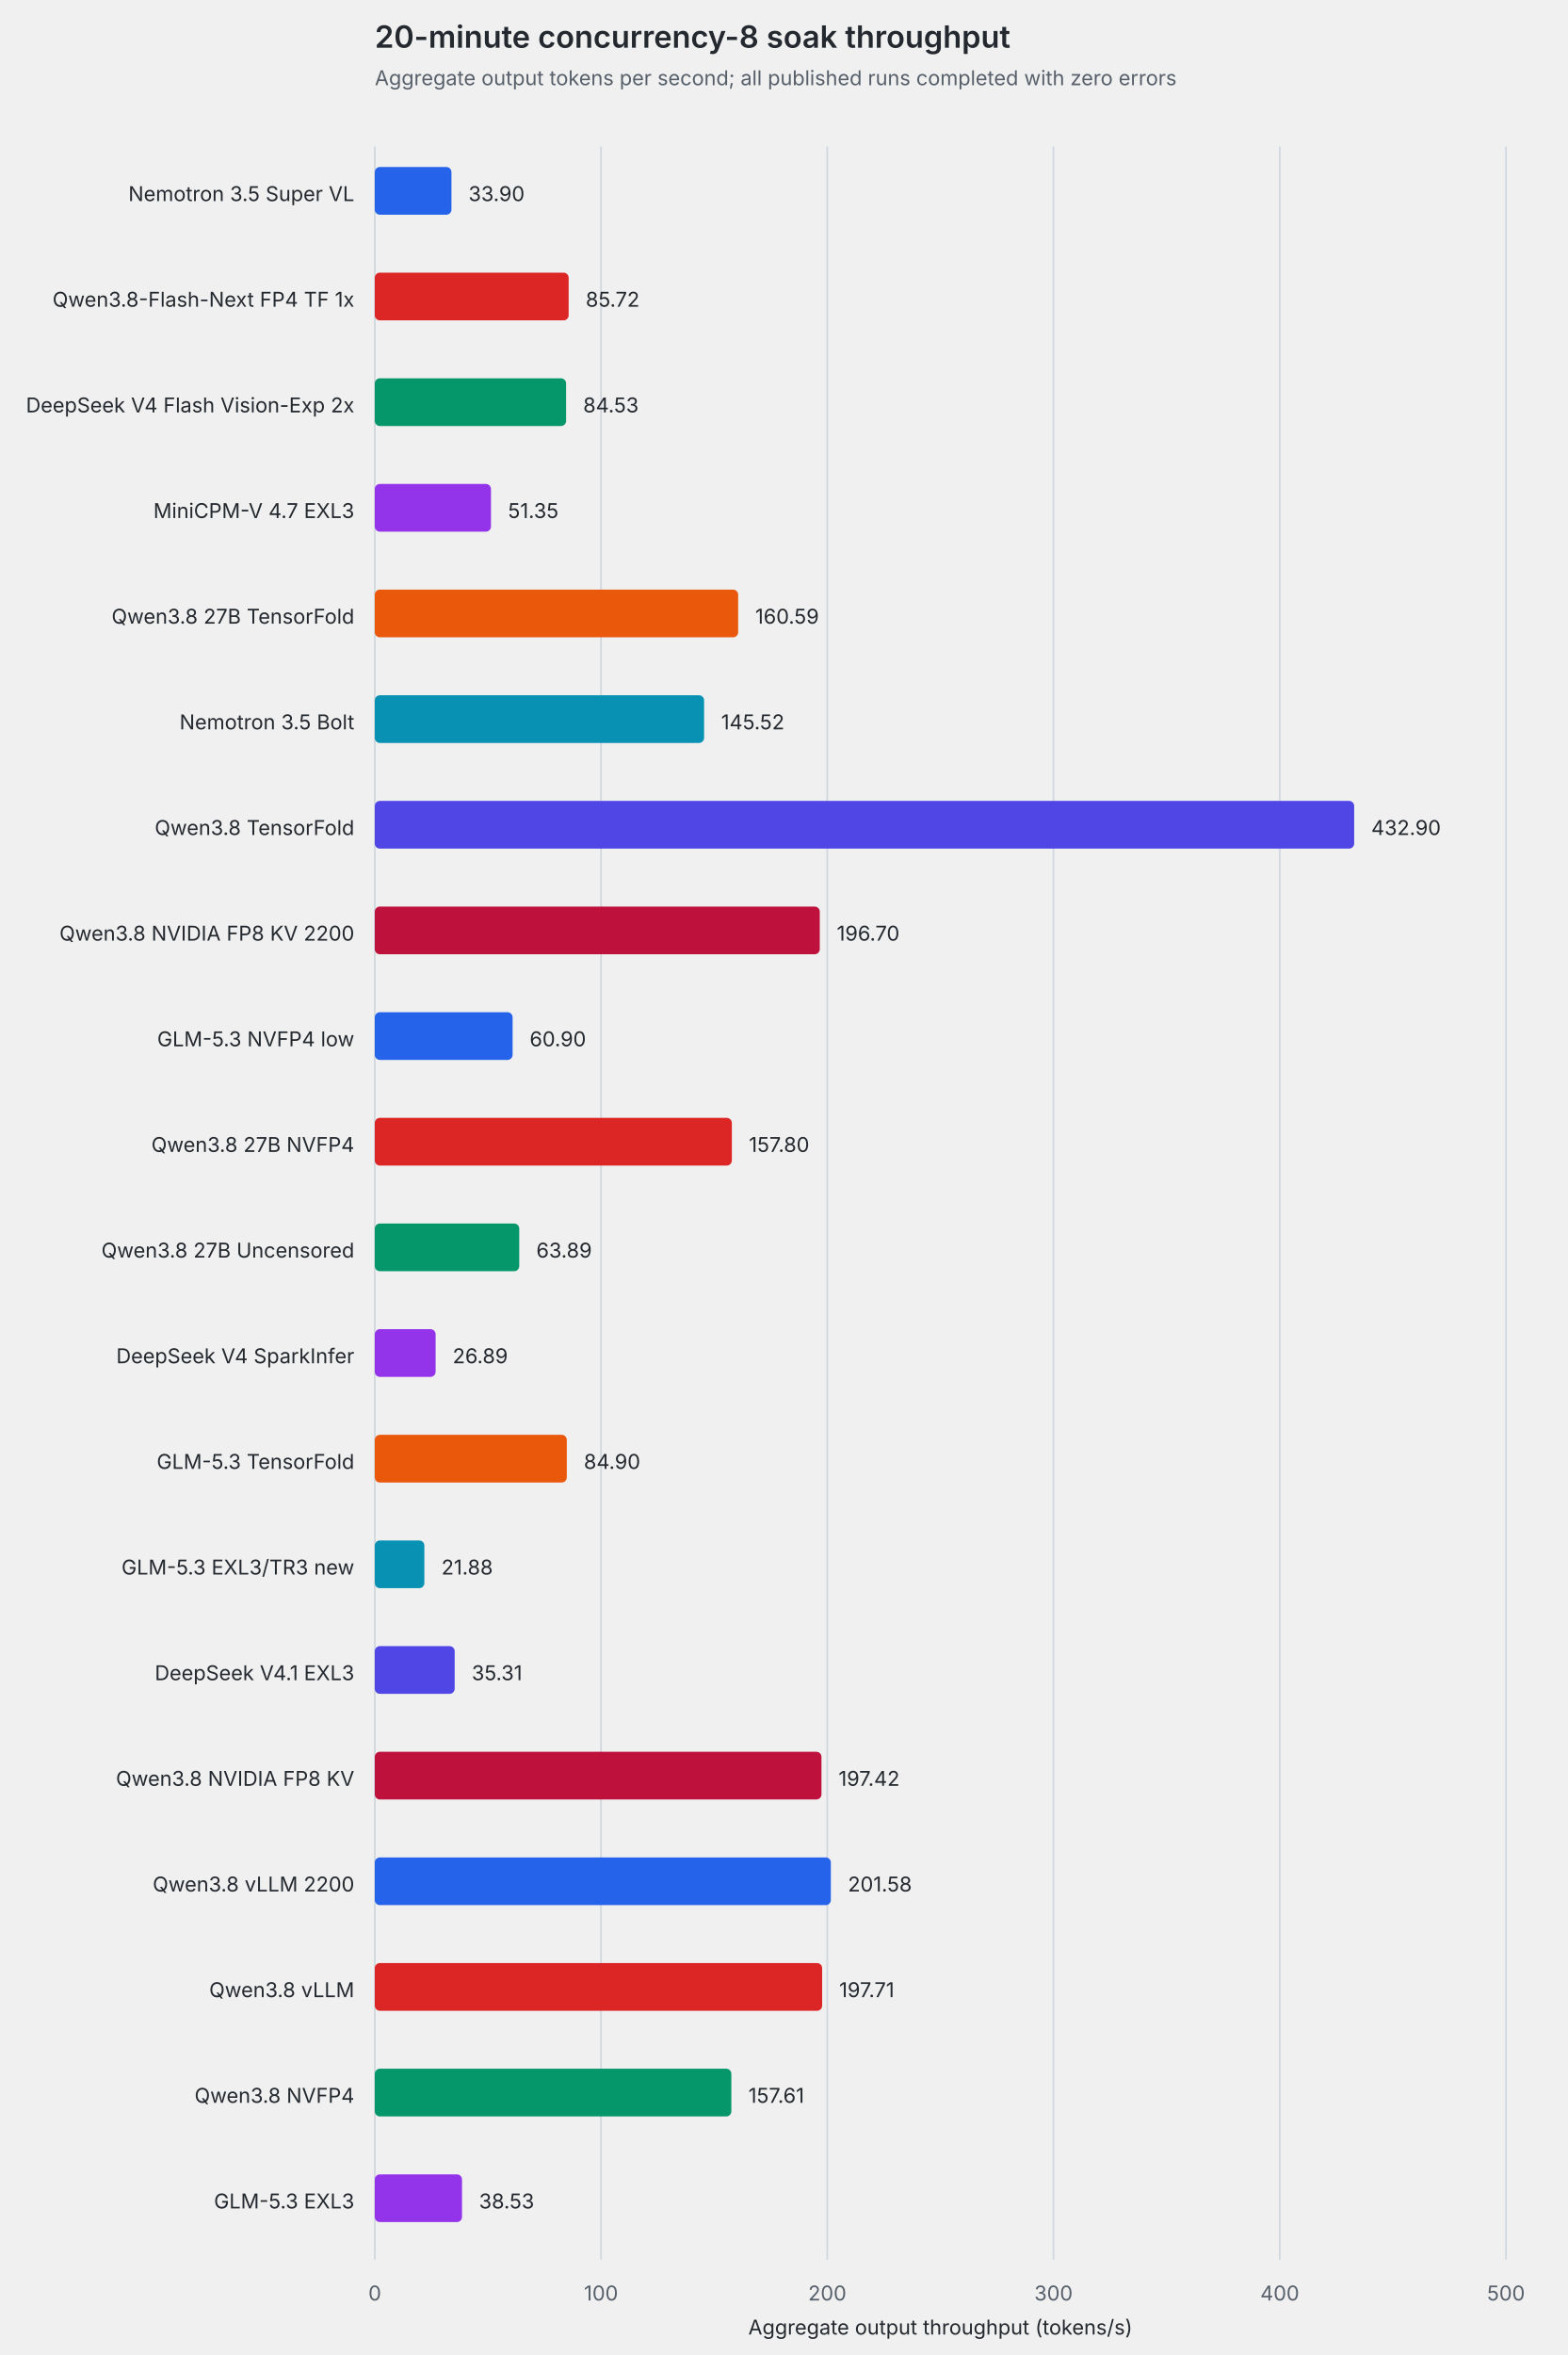
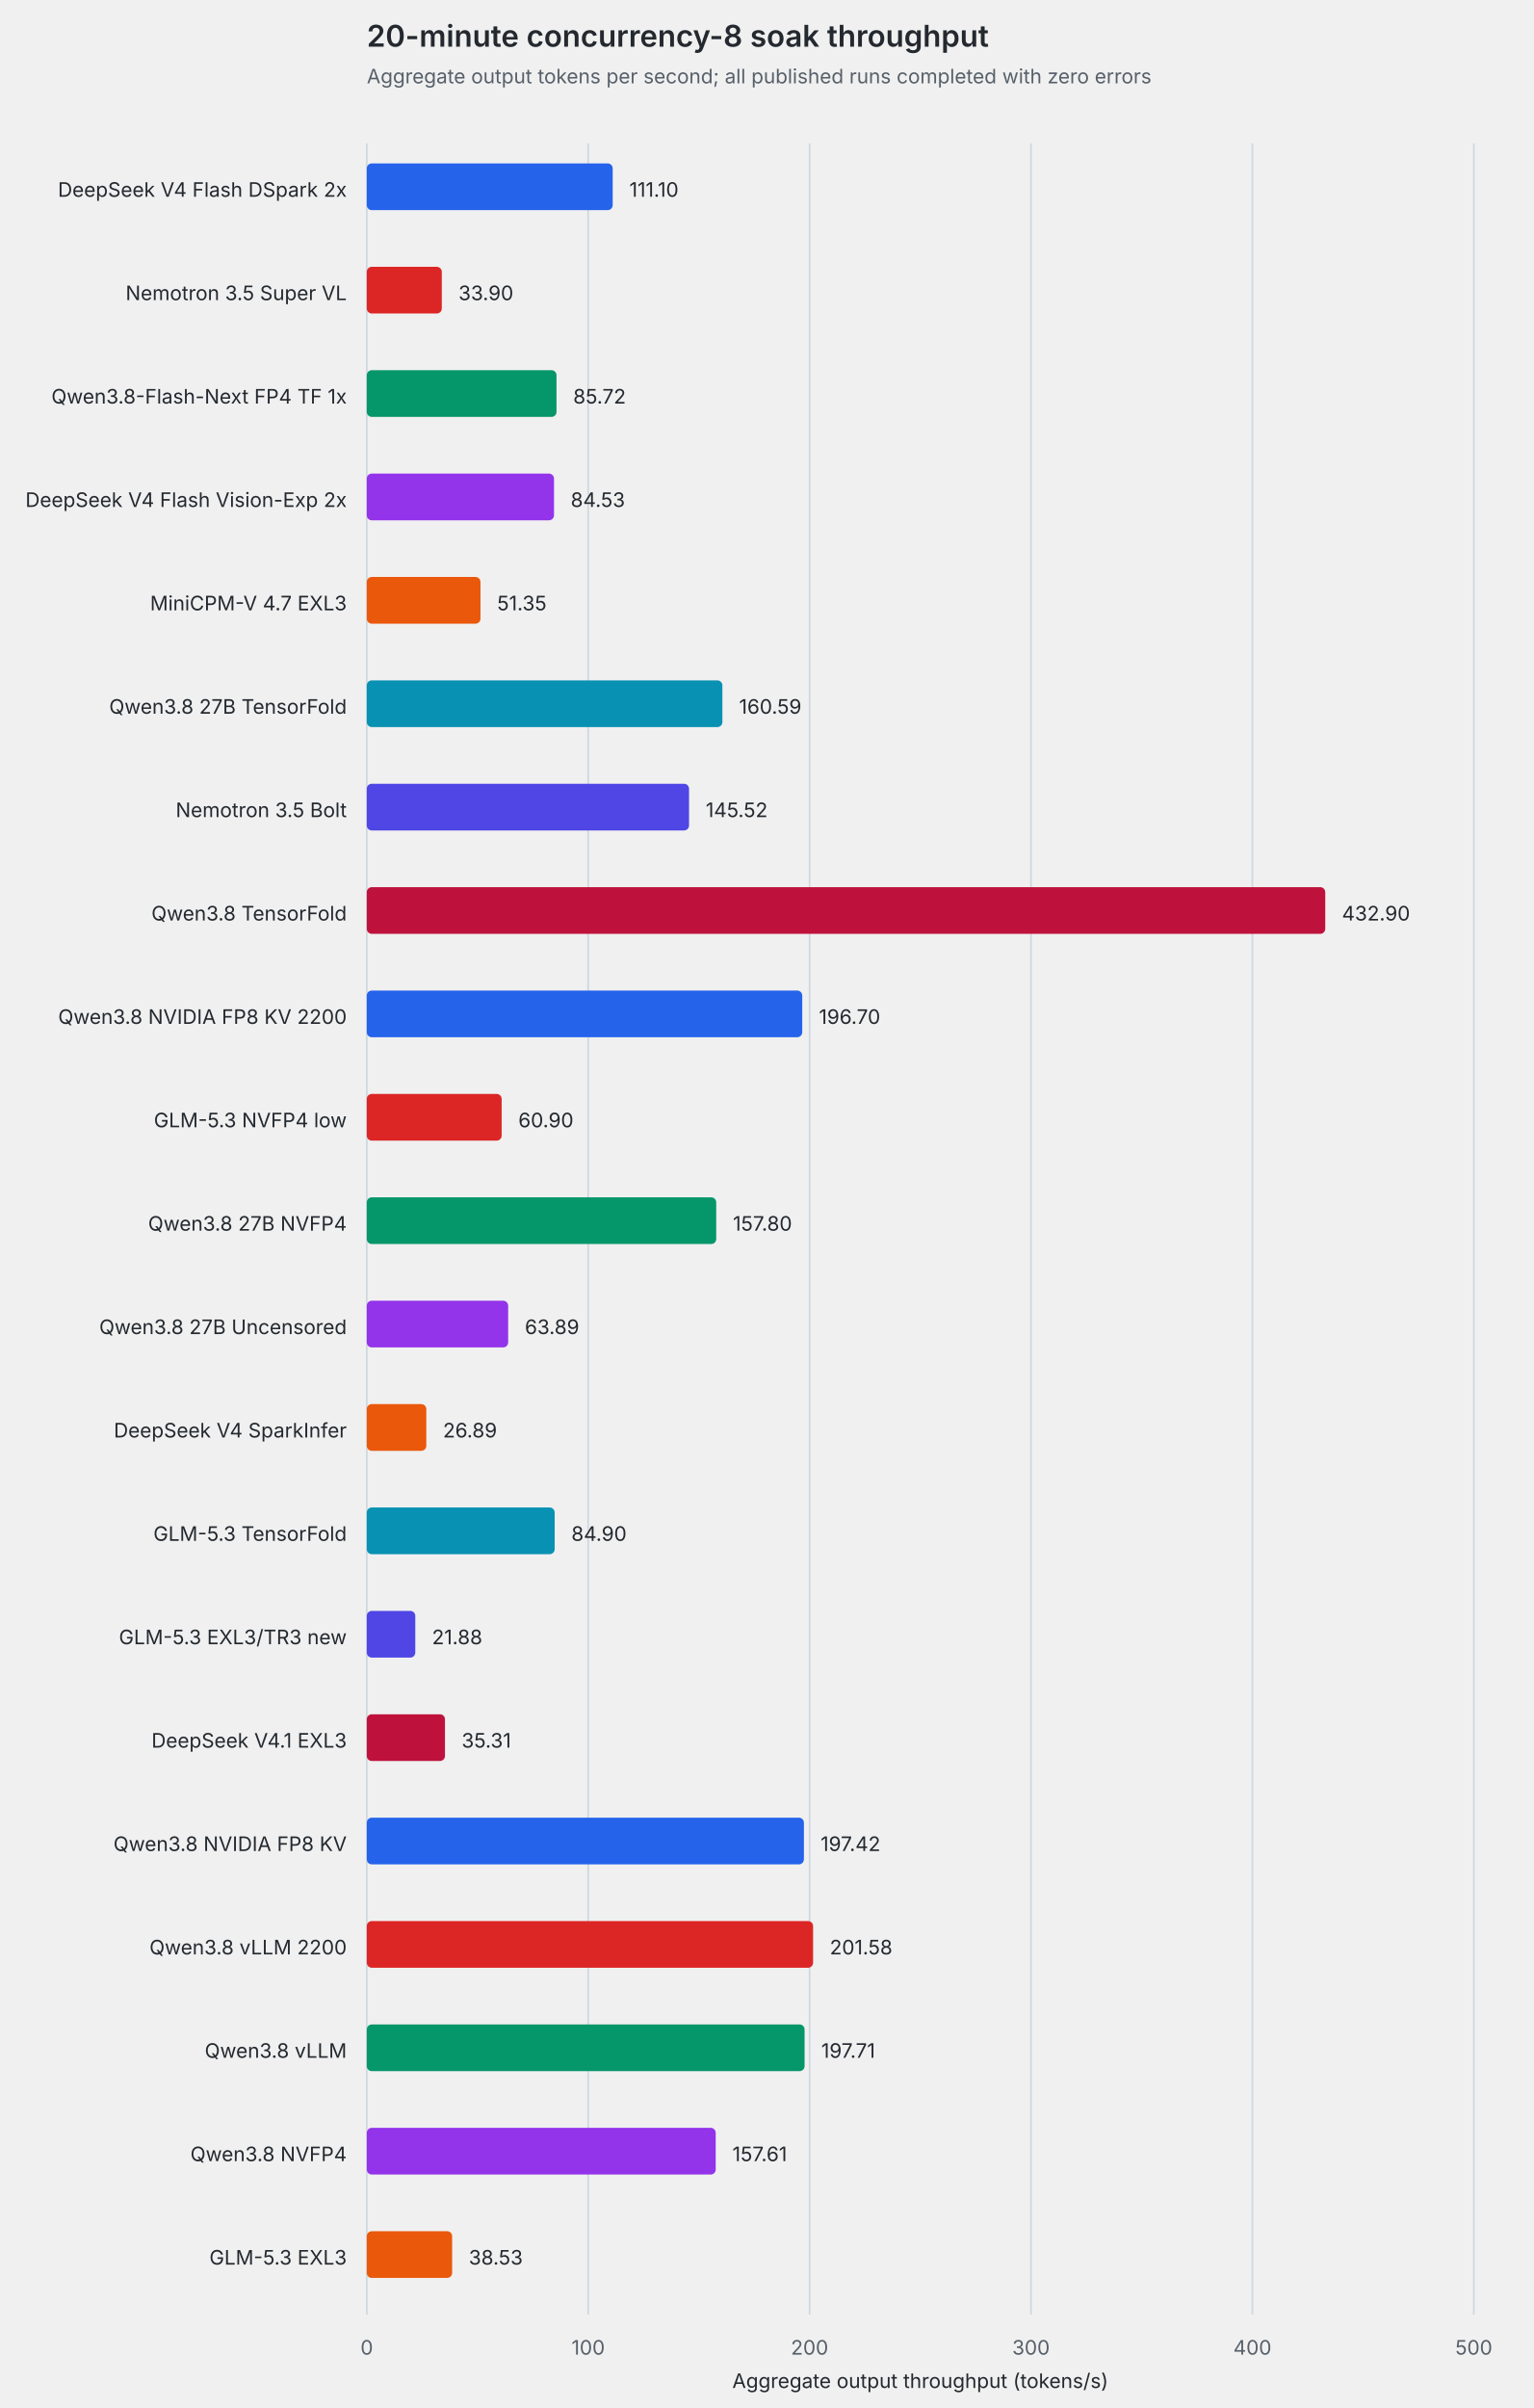
- <svg xmlns="http://www.w3.org/2000/svg" width="920" height="1382" viewBox="0 0 920 1382" role="img" aria-labelledby="title desc">
+ <svg xmlns="http://www.w3.org/2000/svg" width="920" height="1444" viewBox="0 0 920 1444" role="img" aria-labelledby="title desc">
  <style>
    :root { color-scheme: light dark; }
    text { font-family: ui-sans-serif, system-ui, -apple-system, BlinkMacSystemFont, "Segoe UI", sans-serif; fill: #24292f; font-size: 12px; }
    .title { font-size: 18px; font-weight: 600; }
    .subtitle, .tick { fill: #57606a; }
    .grid { stroke: #d0d7de; stroke-width: 1; }
    .axis { stroke: #8c959f; stroke-width: 1; }
    .series { fill: none; stroke-width: 3; stroke-linejoin: round; stroke-linecap: round; }
    .marker { stroke: #ffffff; stroke-width: 2; }
    @media (prefers-color-scheme: dark) {
      text { fill: #f0f6fc; }
      .subtitle, .tick { fill: #8c959f; }
      .grid { stroke: #30363d; }
      .axis { stroke: #6e7681; }
      .marker { stroke: #0d1117; }
    }
  </style>
  <text class="title" x="220" y="28">20-minute concurrency-8 soak throughput</text>
  <text class="subtitle" x="220" y="50">Aggregate output tokens per second; all published runs completed with zero errors</text>
-   <line class="grid" x1="220.0" y1="86" x2="220.0" y2="1326" />
-   <text class="tick" x="220.0" y="1350" text-anchor="middle">0</text>
-   <line class="grid" x1="352.8" y1="86" x2="352.8" y2="1326" />
-   <text class="tick" x="352.8" y="1350" text-anchor="middle">100</text>
-   <line class="grid" x1="485.6" y1="86" x2="485.6" y2="1326" />
-   <text class="tick" x="485.6" y="1350" text-anchor="middle">200</text>
-   <line class="grid" x1="618.4" y1="86" x2="618.4" y2="1326" />
-   <text class="tick" x="618.4" y="1350" text-anchor="middle">300</text>
-   <line class="grid" x1="751.2" y1="86" x2="751.2" y2="1326" />
-   <text class="tick" x="751.2" y="1350" text-anchor="middle">400</text>
-   <line class="grid" x1="884.0" y1="86" x2="884.0" y2="1326" />
-   <text class="tick" x="884.0" y="1350" text-anchor="middle">500</text>
-   <text x="208" y="118" text-anchor="end">Nemotron 3.5 Super VL</text>
-   <rect x="220" y="98" width="45.0" height="28" rx="3" fill="#2563eb" />
-   <text x="275.0" y="118">33.90</text>
-   <text x="208" y="180" text-anchor="end">Qwen3.8-Flash-Next FP4 TF 1x</text>
-   <rect x="220" y="160" width="113.8" height="28" rx="3" fill="#dc2626" />
-   <text x="343.8" y="180">85.72</text>
-   <text x="208" y="242" text-anchor="end">DeepSeek V4 Flash Vision-Exp 2x</text>
-   <rect x="220" y="222" width="112.3" height="28" rx="3" fill="#059669" />
-   <text x="342.3" y="242">84.53</text>
-   <text x="208" y="304" text-anchor="end">MiniCPM-V 4.7 EXL3</text>
-   <rect x="220" y="284" width="68.2" height="28" rx="3" fill="#9333ea" />
-   <text x="298.2" y="304">51.35</text>
-   <text x="208" y="366" text-anchor="end">Qwen3.8 27B TensorFold</text>
-   <rect x="220" y="346" width="213.3" height="28" rx="3" fill="#ea580c" />
-   <text x="443.3" y="366">160.59</text>
-   <text x="208" y="428" text-anchor="end">Nemotron 3.5 Bolt</text>
-   <rect x="220" y="408" width="193.3" height="28" rx="3" fill="#0891b2" />
-   <text x="423.3" y="428">145.52</text>
-   <text x="208" y="490" text-anchor="end">Qwen3.8 TensorFold</text>
-   <rect x="220" y="470" width="574.9" height="28" rx="3" fill="#4f46e5" />
-   <text x="804.9" y="490">432.90</text>
-   <text x="208" y="552" text-anchor="end">Qwen3.8 NVIDIA FP8 KV 2200</text>
-   <rect x="220" y="532" width="261.2" height="28" rx="3" fill="#be123c" />
-   <text x="491.2" y="552">196.70</text>
-   <text x="208" y="614" text-anchor="end">GLM-5.3 NVFP4 low</text>
-   <rect x="220" y="594" width="80.9" height="28" rx="3" fill="#2563eb" />
-   <text x="310.9" y="614">60.90</text>
-   <text x="208" y="676" text-anchor="end">Qwen3.8 27B NVFP4</text>
-   <rect x="220" y="656" width="209.6" height="28" rx="3" fill="#dc2626" />
-   <text x="439.6" y="676">157.80</text>
-   <text x="208" y="738" text-anchor="end">Qwen3.8 27B Uncensored</text>
-   <rect x="220" y="718" width="84.8" height="28" rx="3" fill="#059669" />
-   <text x="314.8" y="738">63.89</text>
-   <text x="208" y="800" text-anchor="end">DeepSeek V4 SparkInfer</text>
-   <rect x="220" y="780" width="35.7" height="28" rx="3" fill="#9333ea" />
-   <text x="265.7" y="800">26.89</text>
-   <text x="208" y="862" text-anchor="end">GLM-5.3 TensorFold</text>
-   <rect x="220" y="842" width="112.7" height="28" rx="3" fill="#ea580c" />
-   <text x="342.7" y="862">84.90</text>
-   <text x="208" y="924" text-anchor="end">GLM-5.3 EXL3/TR3 new</text>
-   <rect x="220" y="904" width="29.1" height="28" rx="3" fill="#0891b2" />
-   <text x="259.1" y="924">21.88</text>
-   <text x="208" y="986" text-anchor="end">DeepSeek V4.1 EXL3</text>
-   <rect x="220" y="966" width="46.9" height="28" rx="3" fill="#4f46e5" />
-   <text x="276.9" y="986">35.31</text>
-   <text x="208" y="1048" text-anchor="end">Qwen3.8 NVIDIA FP8 KV</text>
-   <rect x="220" y="1028" width="262.2" height="28" rx="3" fill="#be123c" />
-   <text x="492.2" y="1048">197.42</text>
-   <text x="208" y="1110" text-anchor="end">Qwen3.8 vLLM 2200</text>
-   <rect x="220" y="1090" width="267.7" height="28" rx="3" fill="#2563eb" />
-   <text x="497.7" y="1110">201.58</text>
-   <text x="208" y="1172" text-anchor="end">Qwen3.8 vLLM</text>
-   <rect x="220" y="1152" width="262.6" height="28" rx="3" fill="#dc2626" />
-   <text x="492.6" y="1172">197.71</text>
-   <text x="208" y="1234" text-anchor="end">Qwen3.8 NVFP4</text>
-   <rect x="220" y="1214" width="209.3" height="28" rx="3" fill="#059669" />
-   <text x="439.3" y="1234">157.61</text>
-   <text x="208" y="1296" text-anchor="end">GLM-5.3 EXL3</text>
-   <rect x="220" y="1276" width="51.2" height="28" rx="3" fill="#9333ea" />
-   <text x="281.2" y="1296">38.53</text>
-   <text x="552.0" y="1370" text-anchor="middle">Aggregate output throughput (tokens/s)</text>
+   <line class="grid" x1="220.0" y1="86" x2="220.0" y2="1388" />
+   <text class="tick" x="220.0" y="1412" text-anchor="middle">0</text>
+   <line class="grid" x1="352.8" y1="86" x2="352.8" y2="1388" />
+   <text class="tick" x="352.8" y="1412" text-anchor="middle">100</text>
+   <line class="grid" x1="485.6" y1="86" x2="485.6" y2="1388" />
+   <text class="tick" x="485.6" y="1412" text-anchor="middle">200</text>
+   <line class="grid" x1="618.4" y1="86" x2="618.4" y2="1388" />
+   <text class="tick" x="618.4" y="1412" text-anchor="middle">300</text>
+   <line class="grid" x1="751.2" y1="86" x2="751.2" y2="1388" />
+   <text class="tick" x="751.2" y="1412" text-anchor="middle">400</text>
+   <line class="grid" x1="884.0" y1="86" x2="884.0" y2="1388" />
+   <text class="tick" x="884.0" y="1412" text-anchor="middle">500</text>
+   <text x="208" y="118" text-anchor="end">DeepSeek V4 Flash DSpark 2x</text>
+   <rect x="220" y="98" width="147.5" height="28" rx="3" fill="#2563eb" />
+   <text x="377.5" y="118">111.10</text>
+   <text x="208" y="180" text-anchor="end">Nemotron 3.5 Super VL</text>
+   <rect x="220" y="160" width="45.0" height="28" rx="3" fill="#dc2626" />
+   <text x="275.0" y="180">33.90</text>
+   <text x="208" y="242" text-anchor="end">Qwen3.8-Flash-Next FP4 TF 1x</text>
+   <rect x="220" y="222" width="113.8" height="28" rx="3" fill="#059669" />
+   <text x="343.8" y="242">85.72</text>
+   <text x="208" y="304" text-anchor="end">DeepSeek V4 Flash Vision-Exp 2x</text>
+   <rect x="220" y="284" width="112.3" height="28" rx="3" fill="#9333ea" />
+   <text x="342.3" y="304">84.53</text>
+   <text x="208" y="366" text-anchor="end">MiniCPM-V 4.7 EXL3</text>
+   <rect x="220" y="346" width="68.2" height="28" rx="3" fill="#ea580c" />
+   <text x="298.2" y="366">51.35</text>
+   <text x="208" y="428" text-anchor="end">Qwen3.8 27B TensorFold</text>
+   <rect x="220" y="408" width="213.3" height="28" rx="3" fill="#0891b2" />
+   <text x="443.3" y="428">160.59</text>
+   <text x="208" y="490" text-anchor="end">Nemotron 3.5 Bolt</text>
+   <rect x="220" y="470" width="193.3" height="28" rx="3" fill="#4f46e5" />
+   <text x="423.3" y="490">145.52</text>
+   <text x="208" y="552" text-anchor="end">Qwen3.8 TensorFold</text>
+   <rect x="220" y="532" width="574.9" height="28" rx="3" fill="#be123c" />
+   <text x="804.9" y="552">432.90</text>
+   <text x="208" y="614" text-anchor="end">Qwen3.8 NVIDIA FP8 KV 2200</text>
+   <rect x="220" y="594" width="261.2" height="28" rx="3" fill="#2563eb" />
+   <text x="491.2" y="614">196.70</text>
+   <text x="208" y="676" text-anchor="end">GLM-5.3 NVFP4 low</text>
+   <rect x="220" y="656" width="80.9" height="28" rx="3" fill="#dc2626" />
+   <text x="310.9" y="676">60.90</text>
+   <text x="208" y="738" text-anchor="end">Qwen3.8 27B NVFP4</text>
+   <rect x="220" y="718" width="209.6" height="28" rx="3" fill="#059669" />
+   <text x="439.6" y="738">157.80</text>
+   <text x="208" y="800" text-anchor="end">Qwen3.8 27B Uncensored</text>
+   <rect x="220" y="780" width="84.8" height="28" rx="3" fill="#9333ea" />
+   <text x="314.8" y="800">63.89</text>
+   <text x="208" y="862" text-anchor="end">DeepSeek V4 SparkInfer</text>
+   <rect x="220" y="842" width="35.7" height="28" rx="3" fill="#ea580c" />
+   <text x="265.7" y="862">26.89</text>
+   <text x="208" y="924" text-anchor="end">GLM-5.3 TensorFold</text>
+   <rect x="220" y="904" width="112.7" height="28" rx="3" fill="#0891b2" />
+   <text x="342.7" y="924">84.90</text>
+   <text x="208" y="986" text-anchor="end">GLM-5.3 EXL3/TR3 new</text>
+   <rect x="220" y="966" width="29.1" height="28" rx="3" fill="#4f46e5" />
+   <text x="259.1" y="986">21.88</text>
+   <text x="208" y="1048" text-anchor="end">DeepSeek V4.1 EXL3</text>
+   <rect x="220" y="1028" width="46.9" height="28" rx="3" fill="#be123c" />
+   <text x="276.9" y="1048">35.31</text>
+   <text x="208" y="1110" text-anchor="end">Qwen3.8 NVIDIA FP8 KV</text>
+   <rect x="220" y="1090" width="262.2" height="28" rx="3" fill="#2563eb" />
+   <text x="492.2" y="1110">197.42</text>
+   <text x="208" y="1172" text-anchor="end">Qwen3.8 vLLM 2200</text>
+   <rect x="220" y="1152" width="267.7" height="28" rx="3" fill="#dc2626" />
+   <text x="497.7" y="1172">201.58</text>
+   <text x="208" y="1234" text-anchor="end">Qwen3.8 vLLM</text>
+   <rect x="220" y="1214" width="262.6" height="28" rx="3" fill="#059669" />
+   <text x="492.6" y="1234">197.71</text>
+   <text x="208" y="1296" text-anchor="end">Qwen3.8 NVFP4</text>
+   <rect x="220" y="1276" width="209.3" height="28" rx="3" fill="#9333ea" />
+   <text x="439.3" y="1296">157.61</text>
+   <text x="208" y="1358" text-anchor="end">GLM-5.3 EXL3</text>
+   <rect x="220" y="1338" width="51.2" height="28" rx="3" fill="#ea580c" />
+   <text x="281.2" y="1358">38.53</text>
+   <text x="552.0" y="1432" text-anchor="middle">Aggregate output throughput (tokens/s)</text>
</svg>
